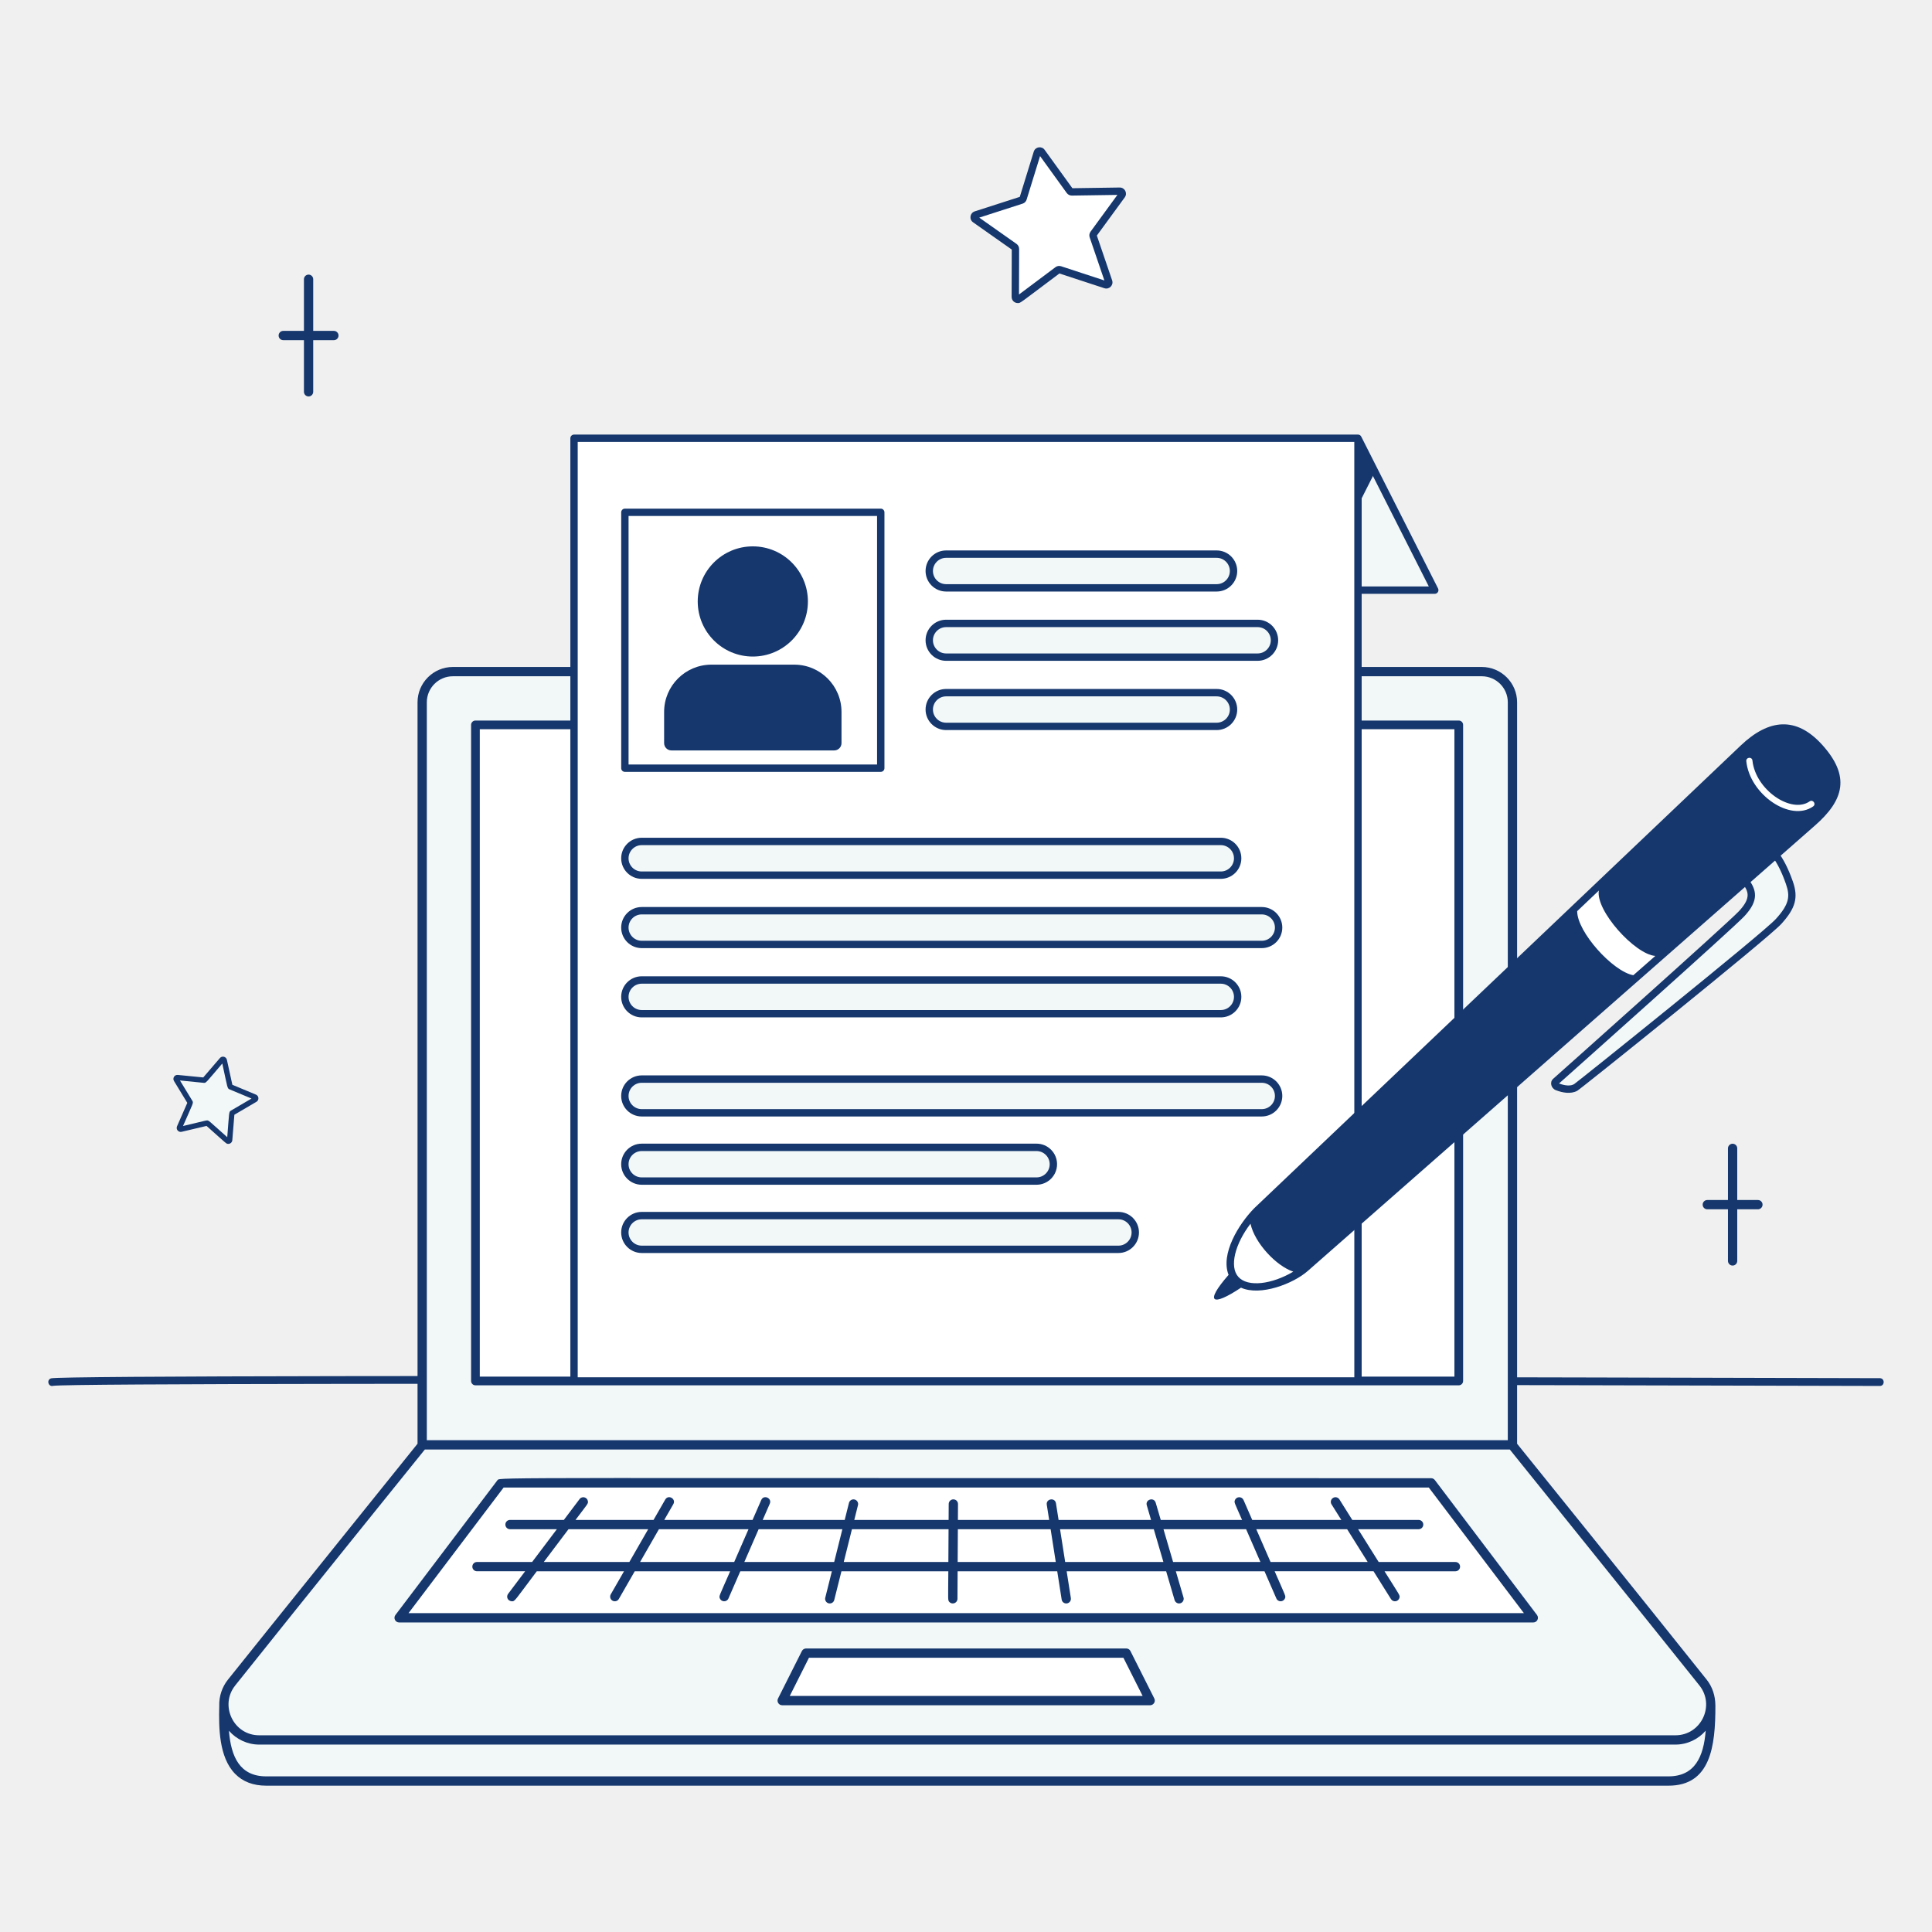
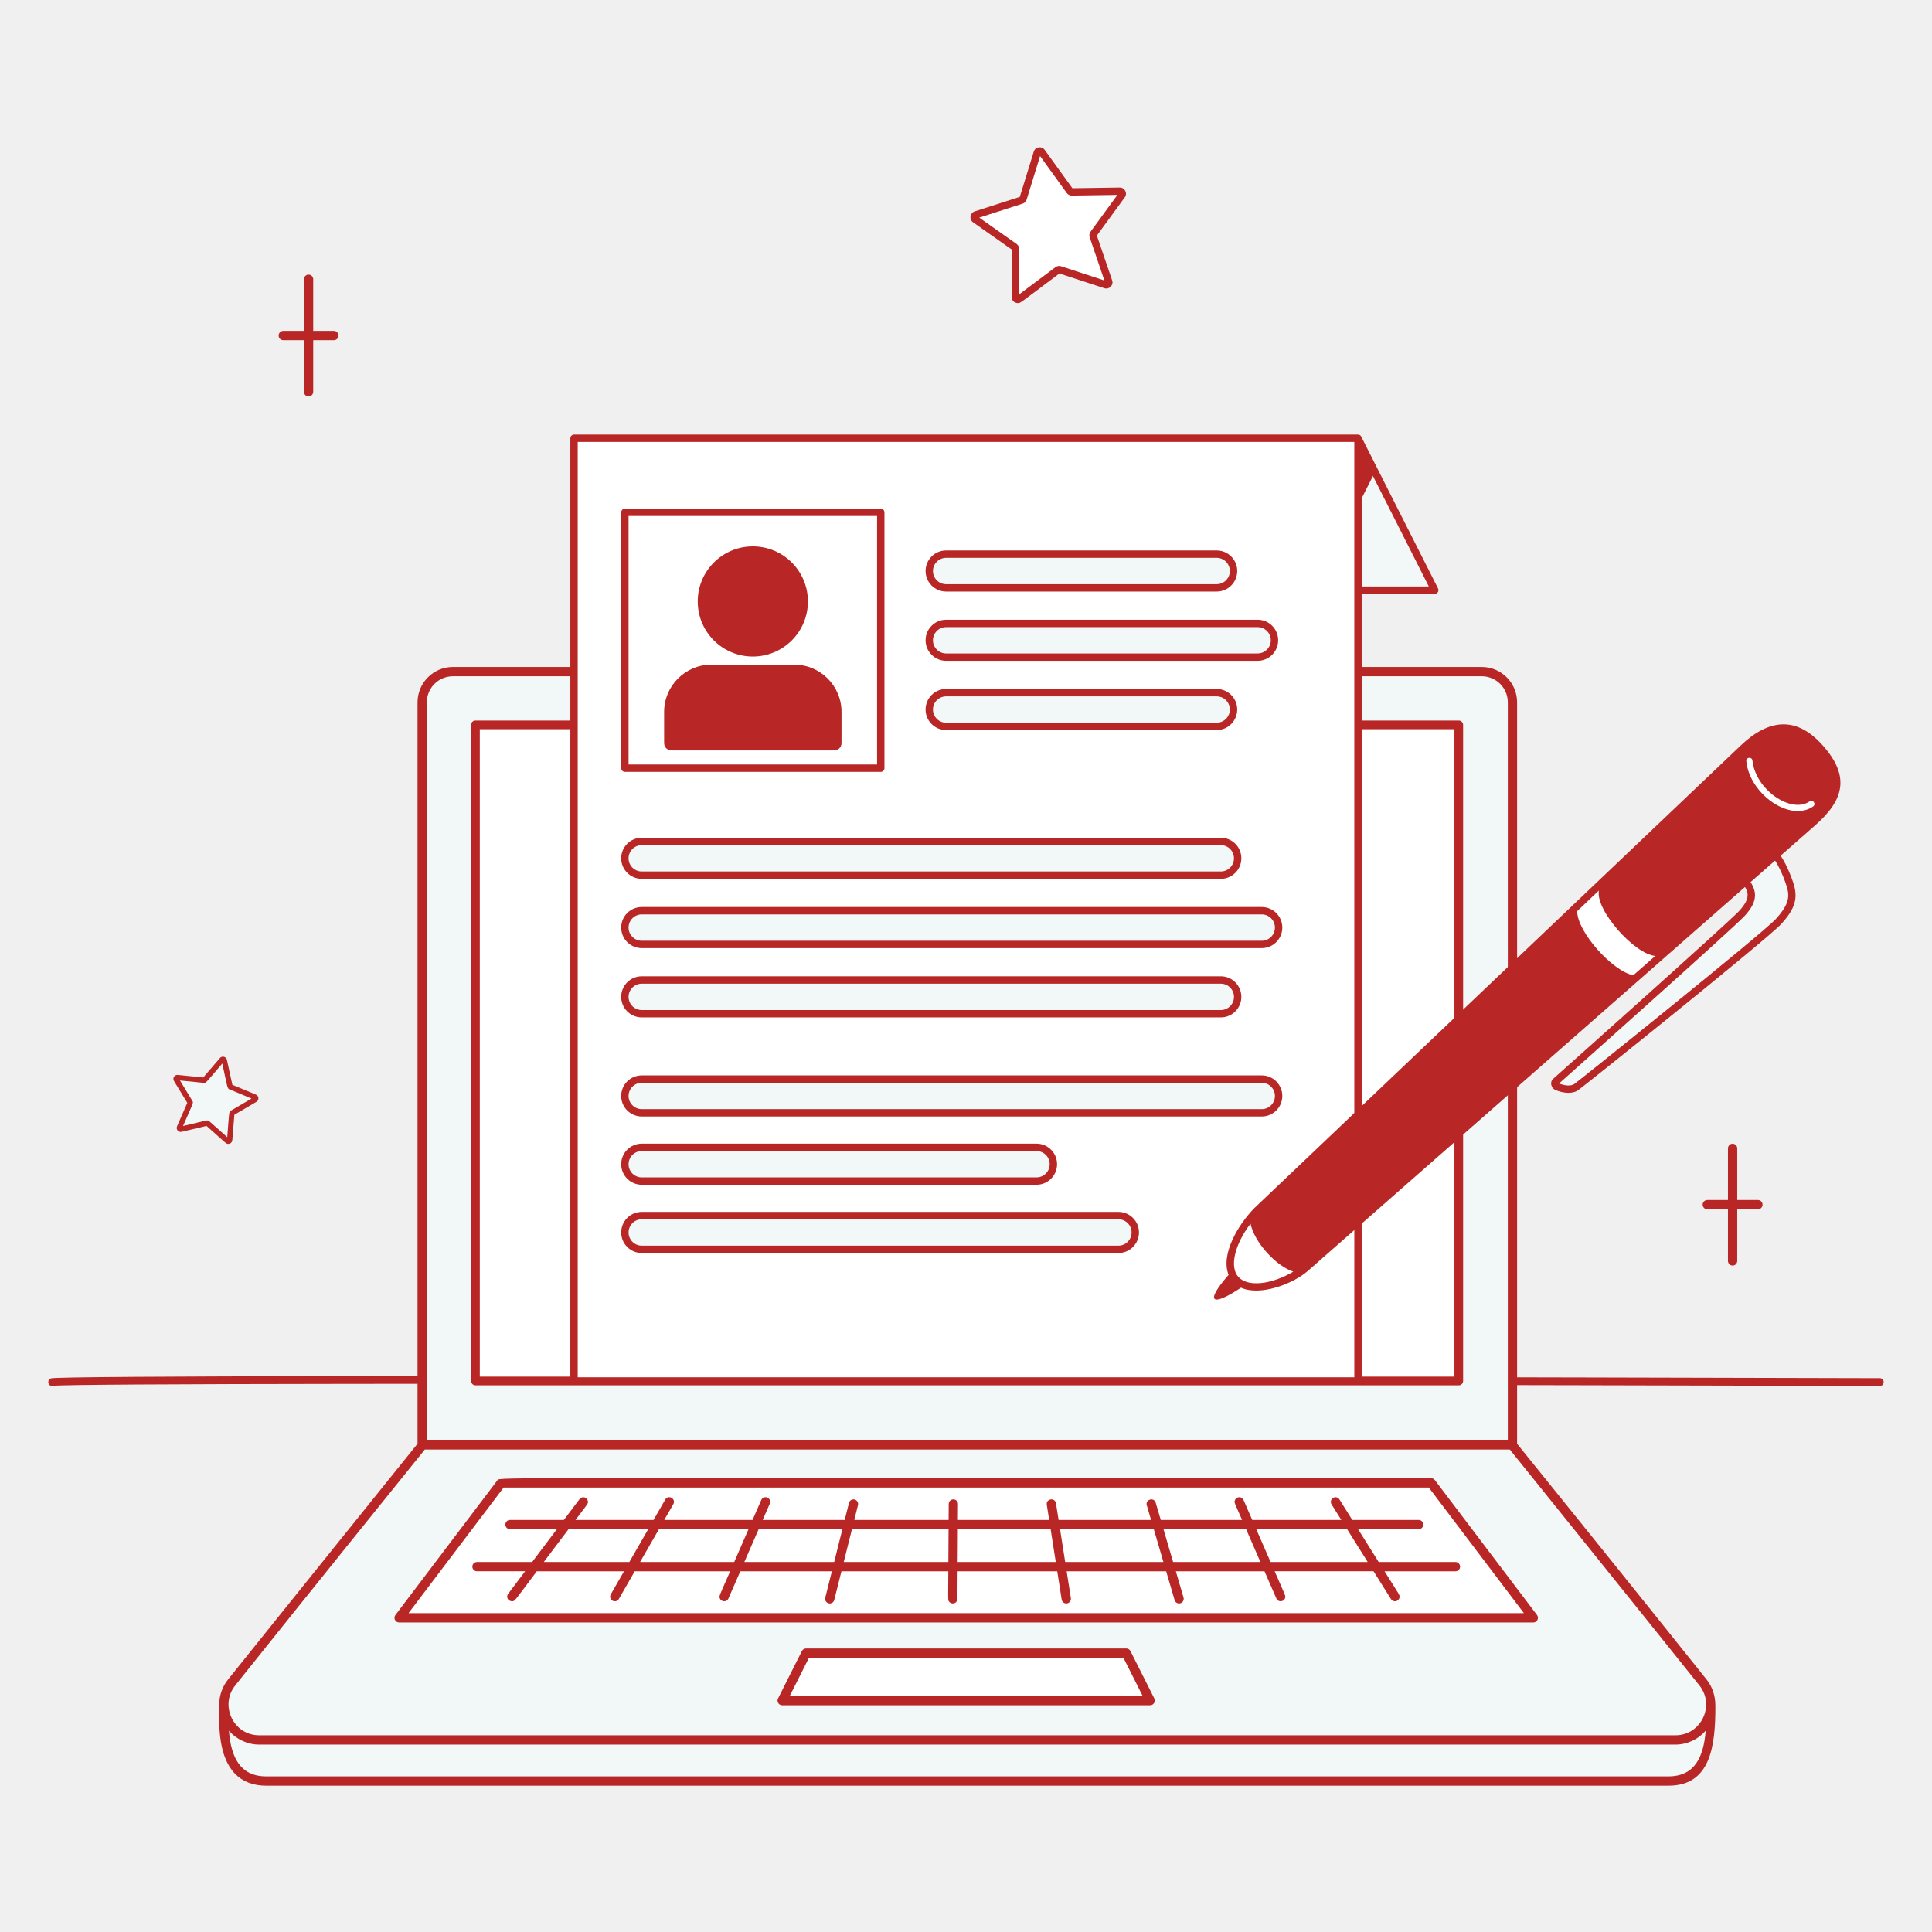
<svg xmlns="http://www.w3.org/2000/svg" width="174" height="174" viewBox="0 0 174 174" fill="none">
-   <path d="M4.599 124.137C6.128 123.671 166.573 124.118 169.301 124.122C169.762 124.122 169.763 124.823 169.3 124.822C167.68 124.821 7.458 124.389 4.787 124.811C4.348 124.929 4.166 124.268 4.599 124.137Z" fill="#15376D" />
+   <path d="M4.599 124.137C6.128 123.671 166.573 124.118 169.301 124.122C169.762 124.122 169.763 124.823 169.3 124.822C167.68 124.821 7.458 124.389 4.787 124.811C4.348 124.929 4.166 124.268 4.599 124.137Z" fill="#b82725" />
  <path d="M20.204 95.501C20.753 97.969 20.692 97.862 20.78 97.897L22.962 98.808C23.055 98.846 23.063 98.975 22.977 99.025C20.757 100.314 20.884 100.225 20.876 100.315L20.685 102.671C20.678 102.773 20.558 102.82 20.482 102.752C18.573 101.043 18.695 101.133 18.607 101.154L16.307 101.7C16.209 101.724 16.126 101.624 16.167 101.532C17.179 99.226 17.16 99.341 17.107 99.253L15.878 97.235C15.827 97.149 15.895 97.04 15.994 97.05C18.365 97.299 18.378 97.328 18.451 97.24L19.991 95.447C20.057 95.369 20.182 95.403 20.204 95.5V95.501Z" fill="#F2F7F8" />
-   <path d="M20.561 103.02C20.372 103.02 20.467 103.06 18.602 101.402L16.36 101.933C16.069 102.001 15.826 101.71 15.945 101.435L16.869 99.326L15.671 97.359C15.519 97.11 15.708 96.781 16.015 96.81L18.306 97.037L19.806 95.29C20.001 95.063 20.372 95.16 20.435 95.449L20.927 97.698L23.052 98.584C23.329 98.701 23.352 99.081 23.095 99.231L21.108 100.395L20.922 102.69C20.906 102.881 20.745 103.021 20.561 103.021V103.02ZM18.638 100.91C18.822 100.91 18.764 100.904 20.466 102.417C20.657 100.08 20.6 100.14 20.817 100.013L22.654 98.937L20.689 98.117C20.457 98.019 20.518 98.053 20.02 95.782C18.493 97.561 18.574 97.547 18.325 97.52L16.207 97.309L17.315 99.127C17.444 99.343 17.417 99.278 16.483 101.411C18.583 100.911 18.551 100.91 18.638 100.91Z" fill="#15376D" />
+   <path d="M20.561 103.02C20.372 103.02 20.467 103.06 18.602 101.402L16.36 101.933C16.069 102.001 15.826 101.71 15.945 101.435L16.869 99.326L15.671 97.359C15.519 97.11 15.708 96.781 16.015 96.81L18.306 97.037L19.806 95.29C20.001 95.063 20.372 95.16 20.435 95.449L20.927 97.698L23.052 98.584C23.329 98.701 23.352 99.081 23.095 99.231L21.108 100.395L20.922 102.69C20.906 102.881 20.745 103.021 20.561 103.021V103.02ZM18.638 100.91C18.822 100.91 18.764 100.904 20.466 102.417C20.657 100.08 20.6 100.14 20.817 100.013L22.654 98.937L20.689 98.117C20.457 98.019 20.518 98.053 20.02 95.782C18.493 97.561 18.574 97.547 18.325 97.52L16.207 97.309L17.315 99.127C17.444 99.343 17.417 99.278 16.483 101.411C18.583 100.911 18.551 100.91 18.638 100.91Z" fill="#b82725" />
  <path d="M93.817 13.692C96.529 17.462 96.362 17.287 96.528 17.283L100.848 17.22C101.033 17.218 101.141 17.426 101.033 17.576C98.309 21.31 98.397 21.11 98.452 21.27L99.848 25.36C99.907 25.535 99.743 25.701 99.566 25.643C95.114 24.195 95.388 24.231 95.258 24.331L91.801 26.921C91.654 27.032 91.444 26.927 91.444 26.742C91.45 22.061 91.495 22.332 91.361 22.239L87.83 19.751C87.678 19.644 87.714 19.412 87.891 19.357C92.34 17.945 92.098 18.046 92.148 17.886L93.424 13.757C93.479 13.581 93.711 13.543 93.818 13.693L93.817 13.692Z" fill="white" />
-   <path d="M91.666 27.296C91.367 27.296 91.109 27.06 91.109 26.739L91.121 22.475L87.636 20.02C87.258 19.754 87.355 19.176 87.785 19.037L91.844 17.731L93.103 13.655C93.238 13.219 93.816 13.124 94.083 13.495L96.581 16.951L100.844 16.888C101.308 16.888 101.568 17.402 101.301 17.771L98.785 21.214L100.162 25.251C100.309 25.683 99.901 26.099 99.463 25.958L95.412 24.63C91.727 27.389 91.925 27.296 91.666 27.296ZM88.192 19.599L91.549 21.964C91.696 22.068 91.785 22.239 91.785 22.419L91.773 26.522L95.058 24.062C95.203 23.953 95.391 23.922 95.565 23.979L99.463 25.258L98.138 21.374C98.079 21.203 98.109 21.013 98.216 20.867L100.636 17.553L96.533 17.614C96.352 17.614 96.181 17.531 96.074 17.384L93.671 14.057L92.46 17.977C92.407 18.15 92.272 18.287 92.099 18.341L88.193 19.599L88.192 19.599Z" fill="#15376D" />
-   <path d="M30.071 29.8H28.209V25.15C28.209 24.919 28.021 24.732 27.791 24.732C27.56 24.732 27.373 24.919 27.373 25.15V29.8H25.511C25.28 29.8 25.093 29.988 25.093 30.22C25.093 30.451 25.281 30.637 25.511 30.637H27.373V35.285C27.373 35.517 27.56 35.704 27.791 35.704C28.021 35.704 28.209 35.516 28.209 35.285V30.637H30.071C30.302 30.637 30.488 30.45 30.488 30.22C30.488 29.989 30.302 29.8 30.071 29.8Z" fill="#15376D" />
-   <path d="M158.322 108.076H156.46V103.426C156.46 103.194 156.273 103.007 156.043 103.007C155.812 103.007 155.624 103.195 155.624 103.426V108.076H153.762C153.531 108.076 153.345 108.264 153.345 108.494C153.345 108.725 153.532 108.912 153.762 108.912H155.624V113.56C155.624 113.792 155.812 113.979 156.043 113.979C156.273 113.979 156.46 113.791 156.46 113.56V108.912H158.322C158.553 108.912 158.74 108.725 158.74 108.494C158.74 108.264 158.553 108.076 158.322 108.076Z" fill="#15376D" />
+   <path d="M91.666 27.296C91.367 27.296 91.109 27.06 91.109 26.739L91.121 22.475L87.636 20.02C87.258 19.754 87.355 19.176 87.785 19.037L91.844 17.731L93.103 13.655C93.238 13.219 93.816 13.124 94.083 13.495L96.581 16.951L100.844 16.888C101.308 16.888 101.568 17.402 101.301 17.771L98.785 21.214L100.162 25.251C100.309 25.683 99.901 26.099 99.463 25.958L95.412 24.63C91.727 27.389 91.925 27.296 91.666 27.296ZM88.192 19.599L91.549 21.964C91.696 22.068 91.785 22.239 91.785 22.419L91.773 26.522L95.058 24.062C95.203 23.953 95.391 23.922 95.565 23.979L99.463 25.258L98.138 21.374C98.079 21.203 98.109 21.013 98.216 20.867L100.636 17.553L96.533 17.614C96.352 17.614 96.181 17.531 96.074 17.384L93.671 14.057L92.46 17.977C92.407 18.15 92.272 18.287 92.099 18.341L88.193 19.599L88.192 19.599Z" fill="#b82725" />
+   <path d="M30.071 29.8H28.209V25.15C28.209 24.919 28.021 24.732 27.791 24.732C27.56 24.732 27.373 24.919 27.373 25.15V29.8H25.511C25.28 29.8 25.093 29.988 25.093 30.22C25.093 30.451 25.281 30.637 25.511 30.637H27.373V35.285C27.373 35.517 27.56 35.704 27.791 35.704C28.021 35.704 28.209 35.516 28.209 35.285V30.637H30.071C30.302 30.637 30.488 30.45 30.488 30.22C30.488 29.989 30.302 29.8 30.071 29.8Z" fill="#b82725" />
+   <path d="M158.322 108.076H156.46V103.426C156.46 103.194 156.273 103.007 156.043 103.007C155.812 103.007 155.624 103.195 155.624 103.426V108.076H153.762C153.531 108.076 153.345 108.264 153.345 108.494C153.345 108.725 153.532 108.912 153.762 108.912H155.624V113.56C155.624 113.792 155.812 113.979 156.043 113.979C156.273 113.979 156.46 113.791 156.46 113.56V108.912H158.322C158.553 108.912 158.74 108.725 158.74 108.494C158.74 108.264 158.553 108.076 158.322 108.076Z" fill="#b82725" />
  <path d="M154.024 154.235C154.094 152.927 153.672 151.622 152.824 150.701L136.177 130.129H38.022L21.176 150.701C20.374 151.572 19.983 152.79 19.968 154.029C19.947 155.874 19.852 156.153 20.224 157.588C20.676 159.332 22.175 160.405 23.722 160.405H150.262C151.809 160.405 153.307 159.332 153.76 157.588C154.12 156.206 154.088 156.016 154.024 154.235Z" fill="#F2F7F8" />
  <path d="M133.411 60.487H40.788C39.26 60.487 38.022 61.726 38.022 63.253V130.129H136.177V63.253C136.177 61.726 134.938 60.487 133.41 60.487H133.411Z" fill="#F2F7F8" />
-   <path d="M154.49 153.592C154.487 152.706 154.205 151.896 153.71 151.276C147.537 143.537 138.593 132.453 136.633 130.026V63.252C136.633 61.497 135.206 60.069 133.451 60.069H40.787C39.032 60.069 37.604 61.497 37.604 63.252V130.025C37.532 130.114 23.272 147.832 20.526 151.276C20.017 151.916 19.715 152.753 19.747 153.653C19.696 155.584 19.714 158.251 21.167 159.748C21.861 160.461 22.807 160.822 23.976 160.822H150.265C154.03 160.822 154.507 157.336 154.491 153.592H154.49ZM21.181 151.799C27.542 143.823 37.065 132.029 38.261 130.547H135.977C135.977 130.547 149.096 146.835 153.056 151.799C154.489 153.6 153.205 156.284 150.894 156.284H23.344C21.023 156.284 19.756 153.584 21.182 151.799H21.181ZM135.796 129.708H38.44V63.252C38.44 61.959 39.493 60.906 40.786 60.906H133.451C134.744 60.906 135.796 61.959 135.796 63.252V129.709V129.708ZM23.344 157.121H150.894C151.949 157.121 152.944 156.649 153.619 155.869C153.432 158.228 152.638 159.983 150.263 159.983H23.977C21.6 159.983 20.805 158.225 20.618 155.873C21.293 156.65 22.288 157.121 23.343 157.121H23.344Z" fill="#15376D" />
+   <path d="M154.49 153.592C154.487 152.706 154.205 151.896 153.71 151.276C147.537 143.537 138.593 132.453 136.633 130.026V63.252C136.633 61.497 135.206 60.069 133.451 60.069H40.787C39.032 60.069 37.604 61.497 37.604 63.252V130.025C37.532 130.114 23.272 147.832 20.526 151.276C20.017 151.916 19.715 152.753 19.747 153.653C19.696 155.584 19.714 158.251 21.167 159.748C21.861 160.461 22.807 160.822 23.976 160.822H150.265C154.03 160.822 154.507 157.336 154.491 153.592H154.49ZM21.181 151.799C27.542 143.823 37.065 132.029 38.261 130.547H135.977C135.977 130.547 149.096 146.835 153.056 151.799C154.489 153.6 153.205 156.284 150.894 156.284H23.344C21.023 156.284 19.756 153.584 21.182 151.799H21.181ZM135.796 129.708H38.44V63.252C38.44 61.959 39.493 60.906 40.786 60.906H133.451C134.744 60.906 135.796 61.959 135.796 63.252V129.709V129.708ZM23.344 157.121H150.894C151.949 157.121 152.944 156.649 153.619 155.869C153.432 158.228 152.638 159.983 150.263 159.983H23.977C21.6 159.983 20.805 158.225 20.618 155.873C21.293 156.65 22.288 157.121 23.343 157.121H23.344Z" fill="#b82725" />
  <path d="M35.683 145.703L44.729 133.55H129.16L138.302 145.703H35.683Z" fill="white" />
-   <path d="M138.425 145.449L129.224 133.295C129.142 133.191 129.021 133.131 128.89 133.131C44.825 133.131 45.016 133.032 44.814 133.296L35.614 145.449C35.403 145.723 35.601 146.122 35.947 146.122H138.092C138.44 146.122 138.631 145.724 138.425 145.449ZM137.247 145.285H36.791L45.358 133.969H128.68L137.247 145.285Z" fill="#15376D" />
-   <path d="M131.077 140.677H124.166L122.315 137.724H127.766C127.998 137.724 128.185 137.537 128.185 137.306C128.185 137.075 127.997 136.888 127.766 136.888H121.79L120.63 135.039C120.507 134.843 120.248 134.783 120.053 134.907C119.857 135.032 119.798 135.289 119.92 135.484L120.802 136.888H112.778L111.995 135.093C111.848 134.759 111.359 134.756 111.22 135.108C111.135 135.322 111.171 135.301 111.863 136.888H104.54L104.085 135.338C103.927 134.801 103.126 135.048 103.282 135.574L103.667 136.889H95.339L95.103 135.389C95.011 134.834 94.19 134.98 94.275 135.52L94.49 136.888H86.271L86.279 135.456C86.283 135.232 86.102 135.036 85.862 135.036C85.63 135.036 85.443 135.223 85.443 135.451L85.434 136.888H76.939L77.272 135.556C77.33 135.328 77.186 135.103 76.967 135.049C76.74 134.995 76.516 135.13 76.46 135.354L76.076 136.888H68.691L69.328 135.428C69.549 134.923 68.784 134.581 68.56 135.093L67.777 136.888H59.825L60.639 135.471C60.917 134.992 60.195 134.57 59.914 135.052L58.859 136.888H51.831C52.968 135.38 52.979 135.432 52.948 135.205C52.897 134.837 52.427 134.712 52.2 135.008L50.782 136.888H45.932C45.701 136.888 45.515 137.075 45.515 137.305C45.515 137.536 45.702 137.724 45.932 137.724H50.152L47.925 140.676H42.958C42.726 140.676 42.54 140.863 42.54 141.094C42.54 141.325 42.727 141.512 42.958 141.512H47.294L45.762 143.545C45.583 143.781 45.682 144.173 46.095 144.217C46.392 144.217 46.331 144.182 48.343 141.513H56.2L55.007 143.588C54.894 143.785 54.957 144.041 55.163 144.16C55.361 144.273 55.62 144.207 55.734 144.006L57.166 141.513H65.759C64.743 143.841 64.746 143.731 64.829 143.948C64.964 144.296 65.454 144.305 65.604 143.965L66.673 141.514H74.92L74.325 143.893C74.269 144.112 74.402 144.343 74.632 144.4C74.877 144.452 75.085 144.304 75.135 144.095L75.782 141.513H85.408C85.394 144.171 85.348 144.117 85.514 144.287C85.775 144.551 86.231 144.365 86.231 143.995L86.245 141.513H95.217L95.616 144.058C95.647 144.263 95.821 144.41 96.03 144.41C96.293 144.41 96.483 144.174 96.444 143.927L96.066 141.513H105.026L105.788 144.11C105.84 144.285 106.007 144.41 106.189 144.41C106.471 144.412 106.668 144.139 106.591 143.875L105.899 141.513H113.884L114.953 143.963C115.095 144.3 115.59 144.301 115.728 143.948C115.812 143.726 115.807 143.826 114.798 141.512H123.705L125.278 144.021C125.482 144.334 125.955 144.255 126.04 143.891C126.094 143.661 126.081 143.725 124.694 141.513H131.08C131.311 141.513 131.498 141.325 131.498 141.095C131.498 140.864 131.311 140.677 131.08 140.677H131.077ZM56.681 140.677H48.974L51.2 137.724H58.377L56.681 140.677ZM59.344 137.724H67.412L66.124 140.677H57.648L59.344 137.724ZM68.325 137.724H75.866L75.128 140.677H67.037L68.325 137.724ZM76.729 137.724H85.429L85.412 140.677H75.99L76.728 137.724H76.729ZM86.266 137.724H94.622L95.085 140.677H86.25L86.267 137.724H86.266ZM95.47 137.724H103.913L104.779 140.677H95.933L95.47 137.724ZM104.785 137.724H112.228L113.516 140.677H105.652L104.786 137.724H104.785ZM113.142 137.724H121.326L123.177 140.677H114.43L113.142 137.724Z" fill="#15376D" />
+   <path d="M138.425 145.449L129.224 133.295C129.142 133.191 129.021 133.131 128.89 133.131C44.825 133.131 45.016 133.032 44.814 133.296L35.614 145.449C35.403 145.723 35.601 146.122 35.947 146.122H138.092C138.44 146.122 138.631 145.724 138.425 145.449ZM137.247 145.285H36.791L45.358 133.969H128.68L137.247 145.285Z" fill="#b82725" />
+   <path d="M131.077 140.677H124.166L122.315 137.724H127.766C127.998 137.724 128.185 137.537 128.185 137.306C128.185 137.075 127.997 136.888 127.766 136.888H121.79L120.63 135.039C120.507 134.843 120.248 134.783 120.053 134.907C119.857 135.032 119.798 135.289 119.92 135.484L120.802 136.888H112.778L111.995 135.093C111.848 134.759 111.359 134.756 111.22 135.108C111.135 135.322 111.171 135.301 111.863 136.888H104.54L104.085 135.338C103.927 134.801 103.126 135.048 103.282 135.574L103.667 136.889H95.339L95.103 135.389C95.011 134.834 94.19 134.98 94.275 135.52L94.49 136.888H86.271L86.279 135.456C86.283 135.232 86.102 135.036 85.862 135.036C85.63 135.036 85.443 135.223 85.443 135.451L85.434 136.888H76.939L77.272 135.556C77.33 135.328 77.186 135.103 76.967 135.049C76.74 134.995 76.516 135.13 76.46 135.354L76.076 136.888H68.691L69.328 135.428C69.549 134.923 68.784 134.581 68.56 135.093L67.777 136.888H59.825L60.639 135.471C60.917 134.992 60.195 134.57 59.914 135.052L58.859 136.888H51.831C52.968 135.38 52.979 135.432 52.948 135.205C52.897 134.837 52.427 134.712 52.2 135.008L50.782 136.888H45.932C45.701 136.888 45.515 137.075 45.515 137.305C45.515 137.536 45.702 137.724 45.932 137.724H50.152L47.925 140.676H42.958C42.726 140.676 42.54 140.863 42.54 141.094C42.54 141.325 42.727 141.512 42.958 141.512H47.294L45.762 143.545C45.583 143.781 45.682 144.173 46.095 144.217C46.392 144.217 46.331 144.182 48.343 141.513H56.2L55.007 143.588C54.894 143.785 54.957 144.041 55.163 144.16C55.361 144.273 55.62 144.207 55.734 144.006L57.166 141.513H65.759C64.743 143.841 64.746 143.731 64.829 143.948C64.964 144.296 65.454 144.305 65.604 143.965L66.673 141.514H74.92L74.325 143.893C74.269 144.112 74.402 144.343 74.632 144.4C74.877 144.452 75.085 144.304 75.135 144.095L75.782 141.513H85.408C85.394 144.171 85.348 144.117 85.514 144.287C85.775 144.551 86.231 144.365 86.231 143.995L86.245 141.513H95.217L95.616 144.058C95.647 144.263 95.821 144.41 96.03 144.41C96.293 144.41 96.483 144.174 96.444 143.927L96.066 141.513H105.026L105.788 144.11C105.84 144.285 106.007 144.41 106.189 144.41C106.471 144.412 106.668 144.139 106.591 143.875L105.899 141.513H113.884L114.953 143.963C115.095 144.3 115.59 144.301 115.728 143.948C115.812 143.726 115.807 143.826 114.798 141.512H123.705L125.278 144.021C125.482 144.334 125.955 144.255 126.04 143.891C126.094 143.661 126.081 143.725 124.694 141.513H131.08C131.311 141.513 131.498 141.325 131.498 141.095C131.498 140.864 131.311 140.677 131.08 140.677H131.077ZM56.681 140.677H48.974L51.2 137.724H58.377L56.681 140.677ZM59.344 137.724H67.412L66.124 140.677H57.648L59.344 137.724ZM68.325 137.724H75.866L75.128 140.677H67.037L68.325 137.724ZM76.729 137.724H85.429L85.412 140.677H75.99L76.728 137.724H76.729ZM86.266 137.724H94.622L95.085 140.677H86.25L86.267 137.724H86.266ZM95.47 137.724H103.913L104.779 140.677H95.933L95.47 137.724ZM104.785 137.724H112.228L113.516 140.677H105.652L104.786 137.724H104.785ZM113.142 137.724H121.326L123.177 140.677H114.43L113.142 137.724Z" fill="#b82725" />
  <path d="M70.448 153.159L72.599 148.883H101.436L103.587 153.159H70.448Z" fill="white" />
-   <path d="M103.96 152.97L101.808 148.694C101.737 148.552 101.593 148.465 101.434 148.465H72.596C72.438 148.465 72.294 148.552 72.221 148.694L70.071 152.97C69.931 153.244 70.132 153.578 70.445 153.578H103.588C103.883 153.576 104.102 153.259 103.959 152.97H103.96ZM71.128 152.741L72.857 149.302H101.178L102.908 152.741H71.128Z" fill="#15376D" />
+   <path d="M103.96 152.97L101.808 148.694C101.737 148.552 101.593 148.465 101.434 148.465H72.596C72.438 148.465 72.294 148.552 72.221 148.694L70.071 152.97C69.931 153.244 70.132 153.578 70.445 153.578H103.588C103.883 153.576 104.102 153.259 103.959 152.97H103.96ZM71.128 152.741L72.857 149.302H101.178L102.908 152.741H71.128Z" fill="#b82725" />
  <path d="M131.379 65.285H42.819V124.373H131.379V65.285Z" fill="white" />
-   <path d="M131.379 124.765H42.819C42.603 124.765 42.428 124.589 42.428 124.373V65.285C42.428 65.069 42.603 64.893 42.819 64.893H131.379C131.595 64.893 131.771 65.069 131.771 65.285V124.373C131.771 124.589 131.595 124.765 131.379 124.765ZM43.211 123.982H130.988V65.676H43.211V123.982Z" fill="#15376D" />
+   <path d="M131.379 124.765H42.819C42.603 124.765 42.428 124.589 42.428 124.373V65.285C42.428 65.069 42.603 64.893 42.819 64.893H131.379C131.595 64.893 131.771 65.069 131.771 65.285V124.373C131.771 124.589 131.595 124.765 131.379 124.765ZM43.211 123.982H130.988V65.676H43.211V123.982Z" fill="#b82725" />
  <path d="M122.304 39.472L129.22 53.148H122.305L122.304 39.472Z" fill="#F2F7F8" />
  <path d="M122.303 39.472H51.698V124.373H122.303V39.472Z" fill="white" />
-   <path d="M129.515 52.999L122.609 39.346C122.551 39.206 122.429 39.14 122.303 39.14H51.699C51.516 39.14 51.367 39.29 51.367 39.472V124.373C51.367 124.556 51.517 124.705 51.699 124.705H122.303C122.485 124.705 122.634 124.555 122.634 124.373V53.48H129.219C129.47 53.48 129.624 53.217 129.514 52.999H129.515ZM52.03 124.041V39.803H121.971L121.973 124.041H52.03ZM122.635 52.816V40.863L128.681 52.816H122.635Z" fill="#15376D" />
-   <path d="M79.323 69.516H56.279C56.096 69.516 55.947 69.367 55.947 69.185V46.141C55.947 45.958 56.097 45.809 56.279 45.809H79.323C79.506 45.809 79.655 45.959 79.655 46.141V69.185C79.655 69.368 79.505 69.516 79.323 69.516ZM56.61 68.853H78.991V46.472H56.61V68.853Z" fill="#15376D" />
+   <path d="M129.515 52.999L122.609 39.346C122.551 39.206 122.429 39.14 122.303 39.14H51.699C51.516 39.14 51.367 39.29 51.367 39.472V124.373C51.367 124.556 51.517 124.705 51.699 124.705H122.303C122.485 124.705 122.634 124.555 122.634 124.373V53.48H129.219C129.47 53.48 129.624 53.217 129.514 52.999H129.515ZM52.03 124.041V39.803H121.971L121.973 124.041H52.03ZM122.635 52.816V40.863L128.681 52.816H122.635Z" fill="#b82725" />
+   <path d="M79.323 69.516H56.279C56.096 69.516 55.947 69.367 55.947 69.185V46.141C55.947 45.958 56.097 45.809 56.279 45.809H79.323C79.506 45.809 79.655 45.959 79.655 46.141V69.185C79.655 69.368 79.505 69.516 79.323 69.516ZM56.61 68.853H78.991V46.472H56.61V68.853Z" fill="#b82725" />
  <path d="M85.21 49.906H109.575C110.413 49.906 111.094 50.585 111.094 51.424C111.094 52.263 110.413 52.942 109.575 52.942H85.21C84.372 52.942 83.691 52.263 83.691 51.424C83.691 50.585 84.372 49.906 85.21 49.906Z" fill="#F2F7F8" />
-   <path d="M109.576 53.275H85.21C84.191 53.275 83.359 52.445 83.359 51.424C83.359 50.403 84.189 49.574 85.21 49.574H109.576C110.596 49.574 111.427 50.403 111.427 51.424C111.427 52.445 110.597 53.275 109.576 53.275ZM85.21 50.239C84.556 50.239 84.023 50.772 84.023 51.426C84.023 52.08 84.556 52.612 85.21 52.612H109.576C110.23 52.612 110.763 52.08 110.763 51.426C110.763 50.772 110.23 50.239 109.576 50.239H85.21Z" fill="#15376D" />
+   <path d="M109.576 53.275H85.21C84.191 53.275 83.359 52.445 83.359 51.424C83.359 50.403 84.189 49.574 85.21 49.574H109.576C110.596 49.574 111.427 50.403 111.427 51.424C111.427 52.445 110.597 53.275 109.576 53.275ZM85.21 50.239C84.556 50.239 84.023 50.772 84.023 51.426C84.023 52.08 84.556 52.612 85.21 52.612H109.576C110.23 52.612 110.763 52.08 110.763 51.426C110.763 50.772 110.23 50.239 109.576 50.239H85.21Z" fill="#b82725" />
  <path d="M85.21 56.145H113.264C114.103 56.145 114.783 56.824 114.783 57.663C114.783 58.501 114.104 59.181 113.264 59.181H85.21C84.372 59.181 83.691 58.501 83.691 57.663C83.691 56.824 84.372 56.145 85.21 56.145Z" fill="#F2F7F8" />
-   <path d="M113.264 59.514H85.21C84.191 59.514 83.359 58.685 83.359 57.664C83.359 56.642 84.189 55.813 85.21 55.813H113.264C114.284 55.813 115.114 56.642 115.114 57.664C115.114 58.685 114.285 59.514 113.264 59.514ZM85.21 56.479C84.556 56.479 84.023 57.011 84.023 57.665C84.023 58.32 84.556 58.852 85.21 58.852H113.264C113.918 58.852 114.451 58.32 114.451 57.665C114.451 57.011 113.918 56.479 113.264 56.479H85.21Z" fill="#15376D" />
+   <path d="M113.264 59.514H85.21C84.191 59.514 83.359 58.685 83.359 57.664C83.359 56.642 84.189 55.813 85.21 55.813H113.264C114.284 55.813 115.114 56.642 115.114 57.664C115.114 58.685 114.285 59.514 113.264 59.514ZM85.21 56.479C84.556 56.479 84.023 57.011 84.023 57.665C84.023 58.32 84.556 58.852 85.21 58.852H113.264C113.918 58.852 114.451 58.32 114.451 57.665C114.451 57.011 113.918 56.479 113.264 56.479H85.21Z" fill="#b82725" />
  <path d="M85.21 62.383H109.575C110.413 62.383 111.094 63.063 111.094 63.901C111.094 64.74 110.413 65.42 109.575 65.42H85.21C84.372 65.42 83.691 64.74 83.691 63.901C83.691 63.063 84.372 62.383 85.21 62.383Z" fill="#F2F7F8" />
-   <path d="M109.576 65.751H85.21C84.191 65.751 83.359 64.922 83.359 63.901C83.359 62.879 84.189 62.05 85.21 62.05H109.576C110.596 62.05 111.427 62.879 111.427 63.901C111.427 64.922 110.597 65.751 109.576 65.751ZM85.21 62.716C84.556 62.716 84.023 63.248 84.023 63.902C84.023 64.557 84.556 65.089 85.21 65.089H109.576C110.23 65.089 110.763 64.557 110.763 63.902C110.763 63.248 110.23 62.716 109.576 62.716H85.21Z" fill="#15376D" />
+   <path d="M109.576 65.751H85.21C84.191 65.751 83.359 64.922 83.359 63.901C83.359 62.879 84.189 62.05 85.21 62.05H109.576C110.596 62.05 111.427 62.879 111.427 63.901C111.427 64.922 110.597 65.751 109.576 65.751ZM85.21 62.716C84.556 62.716 84.023 63.248 84.023 63.902C84.023 64.557 84.556 65.089 85.21 65.089H109.576C110.23 65.089 110.763 64.557 110.763 63.902C110.763 63.248 110.23 62.716 109.576 62.716H85.21Z" fill="#b82725" />
  <path d="M57.795 75.783H109.947C110.785 75.783 111.466 76.463 111.466 77.301C111.466 78.14 110.785 78.819 109.947 78.819H57.795C56.957 78.819 56.276 78.14 56.276 77.301C56.276 76.463 56.957 75.783 57.795 75.783Z" fill="#F2F7F8" />
-   <path d="M109.949 79.15H57.796C56.776 79.15 55.945 78.321 55.945 77.299C55.945 76.278 56.774 75.449 57.796 75.449H109.949C110.968 75.449 111.799 76.278 111.799 77.299C111.799 78.321 110.97 79.15 109.949 79.15ZM57.796 76.115C57.142 76.115 56.609 76.647 56.609 77.301C56.609 77.956 57.142 78.488 57.796 78.488H109.949C110.603 78.488 111.135 77.956 111.135 77.301C111.135 76.647 110.603 76.115 109.949 76.115H57.796Z" fill="#15376D" />
+   <path d="M109.949 79.15H57.796C56.776 79.15 55.945 78.321 55.945 77.299C55.945 76.278 56.774 75.449 57.796 75.449H109.949C110.968 75.449 111.799 76.278 111.799 77.299C111.799 78.321 110.97 79.15 109.949 79.15ZM57.796 76.115C57.142 76.115 56.609 76.647 56.609 77.301C56.609 77.956 57.142 78.488 57.796 78.488H109.949C110.603 78.488 111.135 77.956 111.135 77.301C111.135 76.647 110.603 76.115 109.949 76.115H57.796Z" fill="#b82725" />
  <path d="M57.795 82.02H113.636C114.475 82.02 115.155 82.7 115.155 83.538C115.155 84.377 114.475 85.056 113.636 85.056H57.795C56.957 85.056 56.276 84.377 56.276 83.538C56.276 82.7 56.957 82.02 57.795 82.02Z" fill="#F2F7F8" />
-   <path d="M113.637 85.39H57.796C56.776 85.39 55.945 84.561 55.945 83.539C55.945 82.518 56.774 81.689 57.796 81.689H113.637C114.656 81.689 115.487 82.518 115.487 83.539C115.487 84.561 114.658 85.39 113.637 85.39ZM57.796 82.354C57.142 82.354 56.609 82.887 56.609 83.541C56.609 84.195 57.142 84.728 57.796 84.728H113.637C114.291 84.728 114.823 84.195 114.823 83.541C114.823 82.887 114.291 82.354 113.637 82.354H57.796Z" fill="#15376D" />
+   <path d="M113.637 85.39H57.796C56.776 85.39 55.945 84.561 55.945 83.539C55.945 82.518 56.774 81.689 57.796 81.689H113.637C114.656 81.689 115.487 82.518 115.487 83.539C115.487 84.561 114.658 85.39 113.637 85.39ZM57.796 82.354C57.142 82.354 56.609 82.887 56.609 83.541C56.609 84.195 57.142 84.728 57.796 84.728H113.637C114.291 84.728 114.823 84.195 114.823 83.541C114.823 82.887 114.291 82.354 113.637 82.354H57.796Z" fill="#b82725" />
  <path d="M57.795 97.185H113.636C114.475 97.185 115.155 97.865 115.155 98.703C115.155 99.542 114.475 100.221 113.636 100.221H57.795C56.957 100.221 56.276 99.542 56.276 98.703C56.276 97.865 56.957 97.185 57.795 97.185Z" fill="#F2F7F8" />
-   <path d="M113.637 100.553H57.796C56.776 100.553 55.945 99.724 55.945 98.702C55.945 97.681 56.774 96.852 57.796 96.852H113.637C114.656 96.852 115.487 97.681 115.487 98.702C115.487 99.724 114.658 100.553 113.637 100.553ZM57.796 97.517C57.142 97.517 56.609 98.05 56.609 98.704C56.609 99.358 57.142 99.891 57.796 99.891H113.637C114.291 99.891 114.823 99.358 114.823 98.704C114.823 98.05 114.291 97.517 113.637 97.517H57.796Z" fill="#15376D" />
+   <path d="M113.637 100.553H57.796C56.776 100.553 55.945 99.724 55.945 98.702C55.945 97.681 56.774 96.852 57.796 96.852H113.637C114.656 96.852 115.487 97.681 115.487 98.702C115.487 99.724 114.658 100.553 113.637 100.553ZM57.796 97.517C57.142 97.517 56.609 98.05 56.609 98.704C56.609 99.358 57.142 99.891 57.796 99.891H113.637C114.291 99.891 114.823 99.358 114.823 98.704C114.823 98.05 114.291 97.517 113.637 97.517H57.796Z" fill="#b82725" />
  <path d="M57.795 109.481H100.726C101.564 109.481 102.245 110.16 102.245 110.999C102.245 111.838 101.565 112.517 100.726 112.517H57.795C56.957 112.517 56.276 111.838 56.276 110.999C56.276 110.16 56.957 109.481 57.795 109.481Z" fill="#F2F7F8" />
-   <path d="M100.728 112.848H57.796C56.776 112.848 55.945 112.019 55.945 110.997C55.945 109.976 56.774 109.147 57.796 109.147H100.728C101.747 109.147 102.578 109.976 102.578 110.997C102.578 112.019 101.749 112.848 100.728 112.848ZM57.796 109.812C57.142 109.812 56.609 110.345 56.609 110.999C56.609 111.653 57.142 112.186 57.796 112.186H100.728C101.382 112.186 101.914 111.653 101.914 110.999C101.914 110.345 101.382 109.812 100.728 109.812H57.796Z" fill="#15376D" />
+   <path d="M100.728 112.848H57.796C56.776 112.848 55.945 112.019 55.945 110.997C55.945 109.976 56.774 109.147 57.796 109.147H100.728C101.747 109.147 102.578 109.976 102.578 110.997C102.578 112.019 101.749 112.848 100.728 112.848ZM57.796 109.812C57.142 109.812 56.609 110.345 56.609 110.999C56.609 111.653 57.142 112.186 57.796 112.186H100.728C101.382 112.186 101.914 111.653 101.914 110.999C101.914 110.345 101.382 109.812 100.728 109.812H57.796Z" fill="#b82725" />
  <path d="M57.795 88.259H109.947C110.785 88.259 111.466 88.938 111.466 89.777C111.466 90.616 110.785 91.295 109.947 91.295H57.795C56.957 91.295 56.276 90.616 56.276 89.777C56.276 88.938 56.957 88.259 57.795 88.259Z" fill="#F2F7F8" />
-   <path d="M109.949 91.628H57.796C56.776 91.628 55.945 90.799 55.945 89.778C55.945 88.757 56.774 87.927 57.796 87.927H109.949C110.968 87.927 111.799 88.757 111.799 89.778C111.799 90.799 110.97 91.628 109.949 91.628ZM57.796 88.593C57.142 88.593 56.609 89.125 56.609 89.78C56.609 90.434 57.142 90.966 57.796 90.966H109.949C110.603 90.966 111.135 90.434 111.135 89.78C111.135 89.125 110.603 88.593 109.949 88.593H57.796Z" fill="#15376D" />
+   <path d="M109.949 91.628H57.796C56.776 91.628 55.945 90.799 55.945 89.778C55.945 88.757 56.774 87.927 57.796 87.927H109.949C110.968 87.927 111.799 88.757 111.799 89.778C111.799 90.799 110.97 91.628 109.949 91.628ZM57.796 88.593C57.142 88.593 56.609 89.125 56.609 89.78C56.609 90.434 57.142 90.966 57.796 90.966H109.949C110.603 90.966 111.135 90.434 111.135 89.78C111.135 89.125 110.603 88.593 109.949 88.593H57.796Z" fill="#b82725" />
  <path d="M57.795 103.332H93.349C94.188 103.332 94.868 104.011 94.868 104.85C94.868 105.688 94.188 106.368 93.349 106.368H57.795C56.957 106.368 56.276 105.688 56.276 104.85C56.276 104.011 56.957 103.332 57.795 103.332Z" fill="#F2F7F8" />
-   <path d="M93.351 106.701H57.796C56.776 106.701 55.945 105.872 55.945 104.851C55.945 103.829 56.774 103 57.796 103H93.351C94.371 103 95.201 103.829 95.201 104.851C95.201 105.872 94.372 106.701 93.351 106.701ZM57.796 103.666C57.142 103.666 56.609 104.198 56.609 104.852C56.609 105.507 57.142 106.039 57.796 106.039H93.351C94.005 106.039 94.538 105.507 94.538 104.852C94.538 104.198 94.005 103.666 93.351 103.666H57.796Z" fill="#15376D" />
-   <path d="M122.476 40.008L123.844 42.486L122.449 45.246L122.476 40.008Z" fill="#15376D" />
-   <path d="M67.8 49.207C70.541 49.207 72.762 51.428 72.762 54.169C72.762 56.909 70.541 59.13 67.8 59.13C65.06 59.13 62.839 56.909 62.839 54.169C62.839 51.428 65.06 49.207 67.8 49.207Z" fill="#15376D" />
-   <path d="M64.068 59.86H71.532C73.882 59.86 75.788 61.768 75.788 64.116V66.927C75.788 67.29 75.493 67.585 75.131 67.585H60.47C60.107 67.585 59.812 67.29 59.812 66.927V64.116C59.812 61.767 61.72 59.86 64.069 59.86H64.068Z" fill="#15376D" />
+   <path d="M93.351 106.701H57.796C56.776 106.701 55.945 105.872 55.945 104.851C55.945 103.829 56.774 103 57.796 103H93.351C94.371 103 95.201 103.829 95.201 104.851C95.201 105.872 94.372 106.701 93.351 106.701ZM57.796 103.666C57.142 103.666 56.609 104.198 56.609 104.852C56.609 105.507 57.142 106.039 57.796 106.039H93.351C94.005 106.039 94.538 105.507 94.538 104.852C94.538 104.198 94.005 103.666 93.351 103.666H57.796Z" fill="#b82725" />
+   <path d="M122.476 40.008L123.844 42.486L122.449 45.246L122.476 40.008Z" fill="#b82725" />
+   <path d="M67.8 49.207C70.541 49.207 72.762 51.428 72.762 54.169C72.762 56.909 70.541 59.13 67.8 59.13C65.06 59.13 62.839 56.909 62.839 54.169C62.839 51.428 65.06 49.207 67.8 49.207Z" fill="#b82725" />
+   <path d="M64.068 59.86H71.532C73.882 59.86 75.788 61.768 75.788 64.116V66.927C75.788 67.29 75.493 67.585 75.131 67.585H60.47C60.107 67.585 59.812 67.29 59.812 66.927V64.116C59.812 61.767 61.72 59.86 64.069 59.86H64.068Z" fill="#b82725" />
  <path d="M112.796 109.488C111.143 111.437 110.2 114.022 111.283 115.225C112.382 116.448 115.233 115.891 117.345 114.359C115.623 114.235 113.194 112.053 112.796 109.488Z" fill="white" />
  <path d="M157.163 78.891C156.61 79.398 158.902 80.087 156.865 82.282C155.805 83.423 140.1 97.41 140.1 97.41C139.956 97.542 140.042 97.796 140.24 97.873C140.924 98.142 141.541 98.173 141.952 97.914C142.04 98.002 159.218 84.048 160.177 82.995C161.447 81.599 161.593 80.764 161.159 79.514C160.841 78.597 160.392 77.574 159.808 76.858C159.725 76.757 159.569 76.734 159.457 76.832L157.163 78.891Z" fill="#F2F7F8" />
-   <path d="M140.117 98.182C139.689 98.012 139.549 97.456 139.878 97.162C140.037 97.022 155.583 83.171 156.621 82.055C157.76 80.829 157.461 80.24 156.87 79.484C156.672 79.229 156.703 78.859 156.941 78.645C159.437 76.384 159.335 76.414 159.663 76.439C159.819 76.451 159.967 76.528 160.065 76.649C160.582 77.29 161.059 78.216 161.473 79.404C161.974 80.841 161.709 81.803 160.424 83.216C159.22 84.54 142.193 98.207 142.043 98.244C141.472 98.547 140.725 98.422 140.118 98.181L140.117 98.182ZM140.409 97.581C140.986 97.8 141.484 97.822 141.777 97.632C142.103 97.421 158.761 84.057 159.933 82.769C161.178 81.403 161.22 80.693 160.848 79.621C160.476 78.552 160.06 77.72 159.611 77.14L157.419 79.107C158.217 80.147 158.434 81.081 157.109 82.508C156.081 83.616 141.786 96.353 140.409 97.581Z" fill="#15376D" />
-   <path d="M164.119 67.089C161.759 64.468 159.287 64.753 156.772 67.144L112.954 108.82C111.536 110.271 109.908 112.95 110.649 114.817C108.418 117.366 109.192 117.689 111.767 115.971C113.502 116.757 116.464 115.62 117.775 114.471L163.455 74.352C166.096 72.039 166.648 69.899 164.119 67.088V67.089ZM111.531 115.001C110.701 114.08 111.223 112.045 112.623 110.21C113 111.94 114.921 114.007 116.476 114.529C114.541 115.675 112.384 115.948 111.531 115.001Z" fill="#15376D" />
+   <path d="M140.117 98.182C139.689 98.012 139.549 97.456 139.878 97.162C140.037 97.022 155.583 83.171 156.621 82.055C157.76 80.829 157.461 80.24 156.87 79.484C156.672 79.229 156.703 78.859 156.941 78.645C159.437 76.384 159.335 76.414 159.663 76.439C159.819 76.451 159.967 76.528 160.065 76.649C160.582 77.29 161.059 78.216 161.473 79.404C161.974 80.841 161.709 81.803 160.424 83.216C159.22 84.54 142.193 98.207 142.043 98.244C141.472 98.547 140.725 98.422 140.118 98.181L140.117 98.182ZM140.409 97.581C140.986 97.8 141.484 97.822 141.777 97.632C142.103 97.421 158.761 84.057 159.933 82.769C161.178 81.403 161.22 80.693 160.848 79.621C160.476 78.552 160.06 77.72 159.611 77.14L157.419 79.107C158.217 80.147 158.434 81.081 157.109 82.508C156.081 83.616 141.786 96.353 140.409 97.581Z" fill="#b82725" />
+   <path d="M164.119 67.089C161.759 64.468 159.287 64.753 156.772 67.144L112.954 108.82C111.536 110.271 109.908 112.95 110.649 114.817C108.418 117.366 109.192 117.689 111.767 115.971C113.502 116.757 116.464 115.62 117.775 114.471L163.455 74.352C166.096 72.039 166.648 69.899 164.119 67.088V67.089ZM111.531 115.001C110.701 114.08 111.223 112.045 112.623 110.21C113 111.94 114.921 114.007 116.476 114.529C114.541 115.675 112.384 115.948 111.531 115.001Z" fill="#b82725" />
  <path d="M157.277 68.552C157.241 68.188 157.79 68.131 157.828 68.495C158.109 71.148 161.333 73.318 162.979 72.174C163.279 71.966 163.596 72.417 163.296 72.628C161.237 74.073 157.575 71.537 157.276 68.552H157.277Z" fill="white" />
  <path d="M143.998 80.203L142.045 82.059C142.035 83.934 145.256 87.499 147.101 87.831L149.081 86.093C147.238 85.954 143.674 81.993 143.998 80.202V80.203Z" fill="white" />
</svg>
